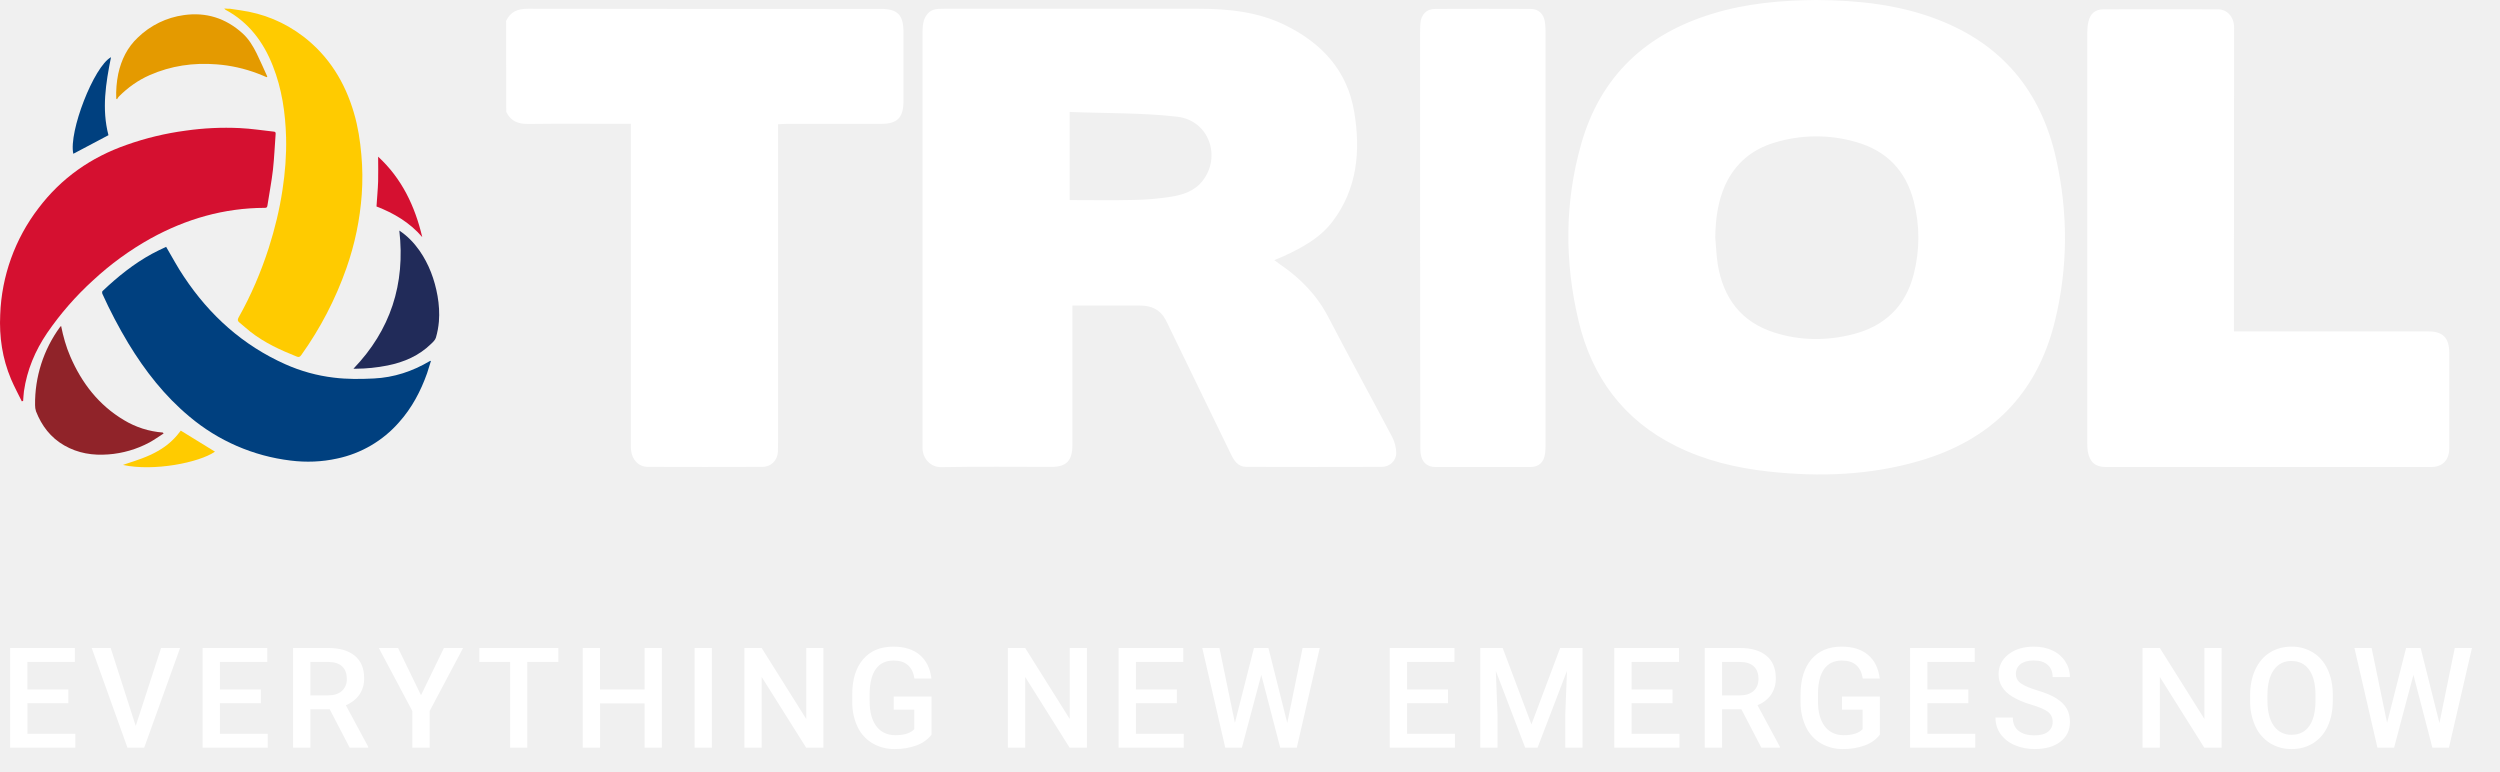
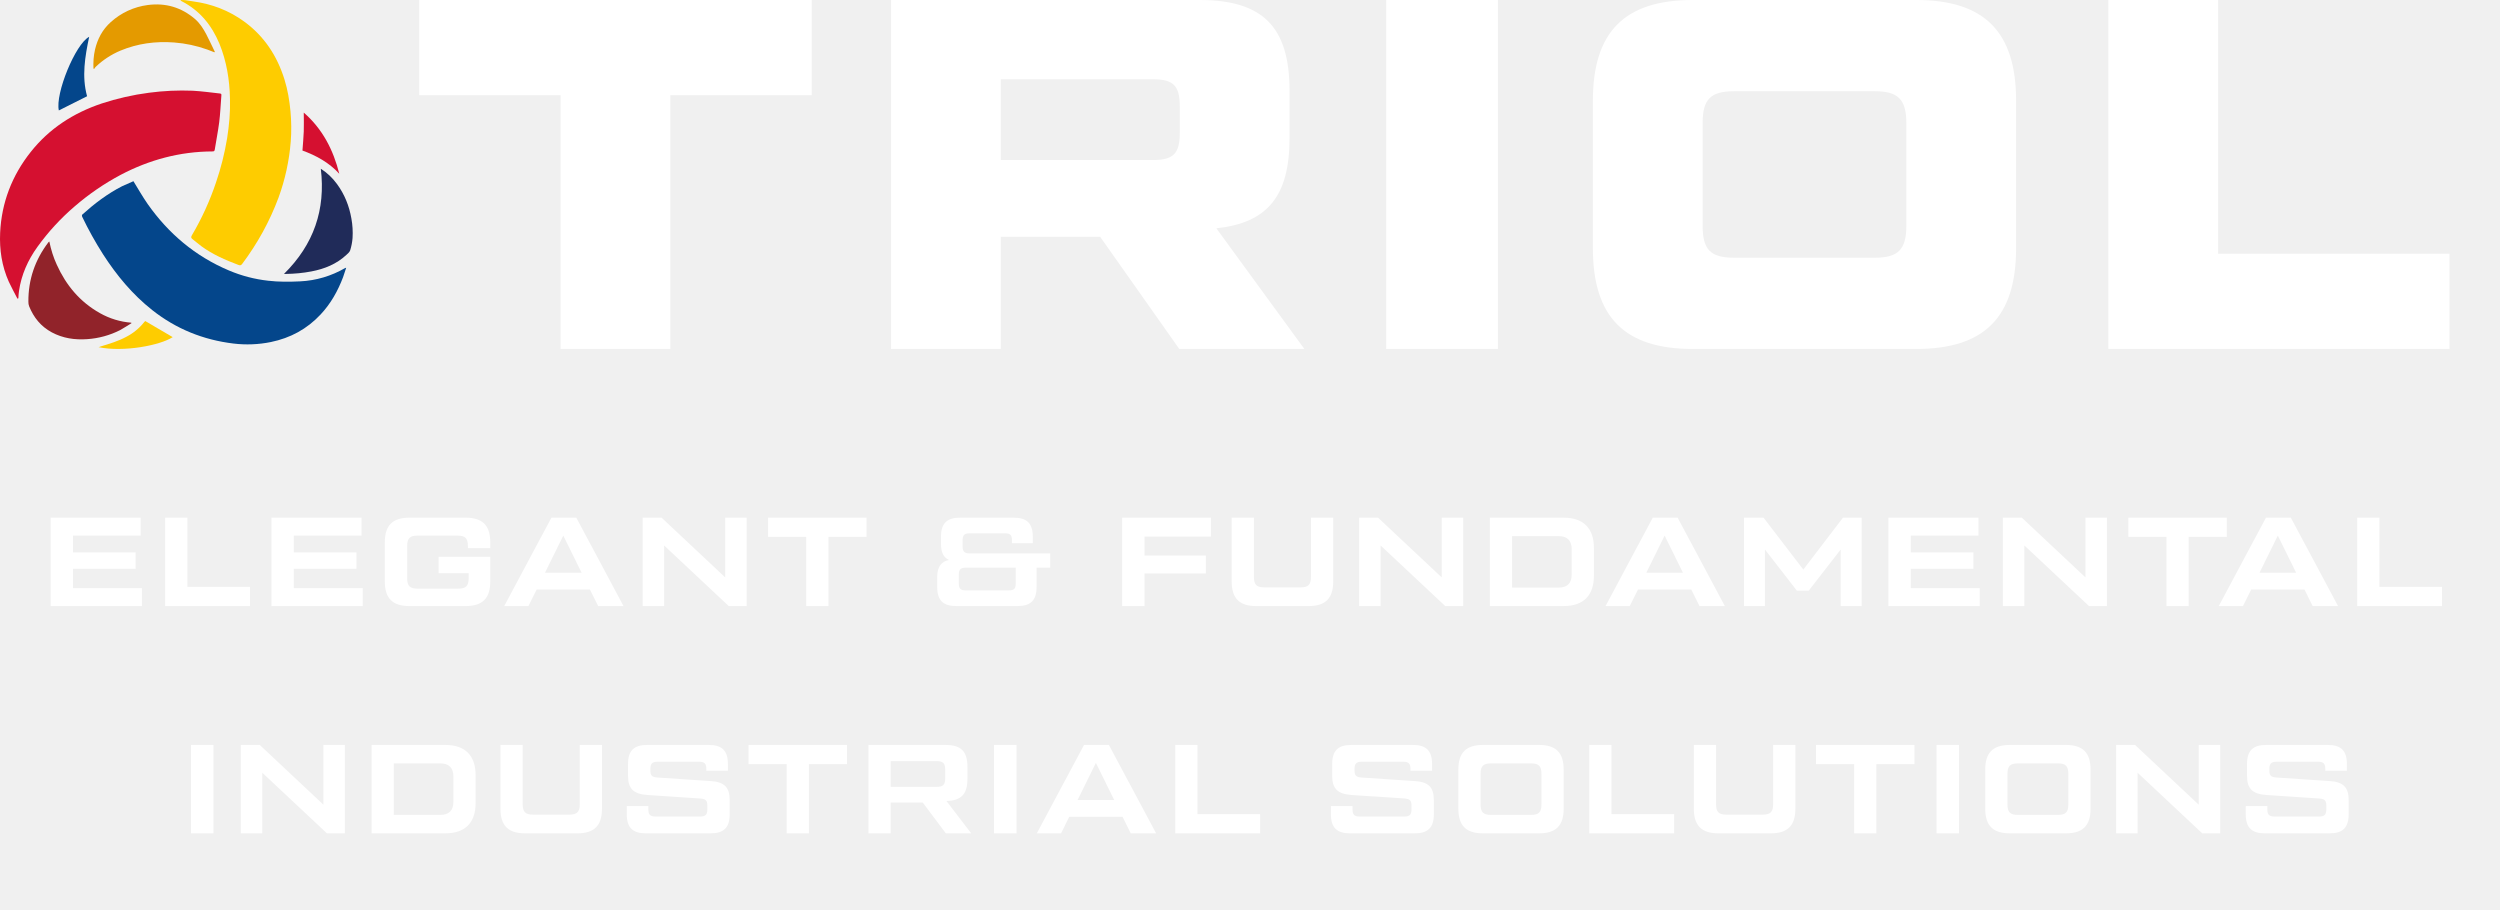
- <svg xmlns="http://www.w3.org/2000/svg" width="107" height="33" viewBox="0 0 107 33" fill="none">
-   <path d="M21.661.897c.19-.399.494-.522.925-.522 5.036.012 10.071.006 15.113.006.723 0 .97.258.97 1.002v2.934c0 .72-.258.984-.959.984h-4.025c-.12 0-.235.011-.385.017v13.61c0 .135 0 .27-.005.404-.023.381-.293.65-.666.65-1.637.006-3.273.006-4.904 0-.385 0-.678-.298-.718-.726-.011-.1-.006-.205-.006-.31V5.3h-.356c-1.343 0-2.687-.012-4.025.005-.436.006-.758-.11-.953-.52-.006-1.295-.006-2.595-.006-3.89zM77.72 0c1.803.012 3.537.193 5.202.832 2.739 1.048 4.427 3.045 5.076 5.944.522 2.33.517 4.667-.052 6.986-.775 3.151-2.779 5.084-5.788 5.962-2.118.62-4.283.697-6.465.457-1.378-.152-2.716-.469-3.962-1.09-2.228-1.106-3.594-2.933-4.169-5.358-.603-2.53-.597-5.077.115-7.578.833-2.922 2.796-4.714 5.627-5.57C74.746.142 76.244.013 77.72 0zm-4.307 10.16c.035.381.046.762.104 1.137.235 1.464 1.01 2.483 2.417 2.934 1.114.357 2.262.363 3.394.07 1.332-.345 2.227-1.183 2.578-2.56a6.228 6.228 0 000-3.132c-.34-1.318-1.172-2.161-2.464-2.53a6.116 6.116 0 00-3.508.03c-.947.286-1.67.883-2.096 1.815-.316.696-.413 1.458-.425 2.237zm-18.873.973c.115.083.19.141.27.2.861.585 1.562 1.312 2.05 2.254.89 1.71 1.82 3.403 2.721 5.107.11.205.178.463.178.691 0 .34-.281.592-.608.597-1.935.006-3.876.006-5.811 0-.35 0-.523-.263-.66-.55-.867-1.792-1.74-3.584-2.607-5.37-.063-.13-.12-.258-.19-.387-.235-.433-.614-.597-1.08-.597h-2.905v5.985c0 .65-.258.92-.89.92-1.573 0-3.146-.018-4.725.011-.465.006-.781-.375-.798-.779V1.365c0-.164.011-.334.057-.486.098-.293.293-.486.62-.498.092-.006.184-.006.27-.006h10.87c1.286 0 2.555.13 3.732.715 1.544.767 2.635 1.933 2.928 3.707.276 1.663.132 3.285-.93 4.685-.54.709-1.303 1.119-2.09 1.482-.115.052-.236.1-.402.17zm-8.757-6.342v3.772c.936 0 1.855.017 2.768-.006a11.63 11.63 0 001.562-.135c.51-.082 1.01-.24 1.35-.673.826-1.043.28-2.595-1.075-2.753-1.515-.176-3.054-.14-4.605-.205zm49.829 9.393h8.32c.626 0 .896.276.896.92v4.076c0 .51-.282.808-.776.808H90.128c-.448 0-.683-.205-.77-.656a2.204 2.204 0 01-.022-.34V1.395c0-.152.011-.31.046-.456.08-.352.281-.533.637-.54 1.637-.005 3.267-.005 4.904 0 .39 0 .672.305.695.71.005.081 0 .163 0 .245 0 4.147-.006 8.299-.006 12.445v.386zM60.78 10.167V1.43c0-.146 0-.287.012-.433.035-.375.259-.615.626-.615 1.361-.006 2.722-.006 4.088 0 .356 0 .575.223.62.586.018.134.023.27.023.398v17.627c0 .147 0 .287-.023.434-.051.369-.27.562-.631.562H61.44c-.367 0-.597-.217-.637-.591-.018-.14-.012-.287-.012-.434-.011-2.934-.011-5.862-.011-8.796z" fill="#fff" />
-   <path d="M9.85.375c.144.024.293.047.437.065.993.14 1.894.51 2.698 1.124 1.091.838 1.78 1.956 2.165 3.274.172.585.264 1.183.316 1.786.052.568.057 1.136.017 1.698a12.063 12.063 0 01-.655 3.151 14.859 14.859 0 01-1.934 3.725c-.064.087-.11.1-.207.058-.69-.275-1.361-.585-1.958-1.048-.167-.129-.316-.275-.482-.404-.08-.065-.087-.123-.035-.217.534-.949.959-1.944 1.292-2.98.258-.809.46-1.635.586-2.478.114-.738.172-1.487.155-2.237-.029-1.054-.178-2.09-.569-3.075C11.27 1.781 10.631.943 9.65.417 9.626.404 9.615.38 9.598.363c.092.011.172.011.252.011z" fill="#FFCB00" />
-   <path d="M7.111 10.565c.259.439.488.878.764 1.282 1.102 1.658 2.526 2.934 4.335 3.742a7.136 7.136 0 002.079.574c.568.07 1.136.065 1.71.036.862-.041 1.654-.305 2.395-.744.012-.006.023-.006.052-.012-.058.188-.11.363-.167.533-.275.773-.654 1.488-1.2 2.097a4.84 4.84 0 01-2.647 1.552c-.66.146-1.326.17-1.992.087a8.239 8.239 0 01-4.33-1.88c-1.062-.884-1.9-1.956-2.618-3.139a20.678 20.678 0 01-1.114-2.125c-.011-.03-.011-.094.012-.112.648-.614 1.337-1.17 2.124-1.598.19-.106.402-.2.597-.293z" fill="#00407F" />
-   <path d="M.933 17.177c-.155-.317-.322-.627-.46-.95-.373-.884-.51-1.809-.464-2.763a7.96 7.96 0 011.636-4.55c.982-1.3 2.25-2.18 3.767-2.712a12.486 12.486 0 012.532-.61 12.25 12.25 0 012.32-.11c.488.023.97.099 1.458.152.069.006.08.04.075.105-.04.51-.058 1.02-.115 1.529-.058.51-.16 1.019-.236 1.528-.011.088-.046.1-.12.1-1.74.005-3.36.474-4.88 1.311a12.754 12.754 0 00-2.458 1.787 12.95 12.95 0 00-1.976 2.266c-.51.755-.855 1.575-.987 2.483-.017.135-.023.275-.035.416-.028.006-.04.012-.057.018z" fill="#D51030" />
-   <path d="M7.002 18.553c-.201.128-.396.269-.609.386a4.415 4.415 0 01-1.757.51c-.666.052-1.297-.047-1.889-.387-.58-.334-.964-.837-1.206-1.458a.826.826 0 01-.04-.27 5.54 5.54 0 011.068-3.338l.046-.046c.092.456.213.89.39 1.3.494 1.148 1.224 2.09 2.297 2.729a3.75 3.75 0 001.665.533c.018.017.03.029.035.04z" fill="#902329" />
-   <path d="M4.975 4.223a4.455 4.455 0 01.086-1.065c.132-.604.39-1.13.839-1.552a3.514 3.514 0 011.97-.96c.958-.135 1.796.134 2.514.784.264.24.448.545.603.86.16.323.304.663.454.99-.012.006-.018.018-.03.024-.125-.053-.252-.111-.384-.158a6.267 6.267 0 00-1.757-.392c-.993-.077-1.946.058-2.865.462-.494.217-.93.527-1.315.914a.54.54 0 00-.08.117c-.012-.006-.023-.018-.035-.024z" fill="#E49A00" />
-   <path d="M17.09 9.868c.345.228.627.521.862.855.408.585.65 1.241.775 1.944.064.363.087.732.058 1.095a3.51 3.51 0 01-.127.685c-.028.1-.12.188-.2.264-.523.515-1.166.79-1.867.931a7.163 7.163 0 01-1.366.14h-.098c1.585-1.65 2.228-3.624 1.964-5.914z" fill="#212B59" />
-   <path d="M4.642 5.786l-1.504.796c-.207-.937.878-3.736 1.613-4.134-.224 1.112-.402 2.22-.109 3.338z" fill="#00407F" />
-   <path d="M16.114 8.837c.023-.375.058-.72.07-1.072.01-.345 0-.69 0-1.06 1.01.931 1.573 2.109 1.889 3.444-.54-.633-1.23-1.03-1.959-1.312z" fill="#D51030" />
-   <path d="M7.737 18.43c.5.31.982.603 1.464.901-.677.469-2.618.855-3.939.569.058-.024.092-.036.132-.047.465-.153.93-.299 1.355-.545.374-.21.69-.48.948-.826.017-.023.04-.046.04-.052z" fill="#FFCB00" />
-   <path d="M2.927 30.096H1.175v1.312h2.048V32H.433v-4.266h2.77v.598H1.174v1.178h1.752v.586zm2.882.975l1.084-3.337h.815L6.172 32h-.717l-1.53-4.266h.812l1.072 3.337zm5.355-.975H9.412v1.312h2.048V32H8.67v-4.266h2.77v.598H9.412v1.178h1.752v.586zm2.947.26h-.826V32h-.742v-4.266h1.5c.493 0 .873.11 1.14.331.268.221.402.54.402.958a1.2 1.2 0 01-.209.718 1.308 1.308 0 01-.574.443l.958 1.778V32h-.794l-.855-1.644zm-.826-.594h.761c.25 0 .446-.063.586-.188a.662.662 0 00.211-.518c0-.229-.065-.406-.196-.53-.129-.126-.322-.19-.58-.194h-.782v1.43zm4.734-.006L19 27.734h.82l-1.43 2.696V32h-.743v-1.57l-1.433-2.696h.823l.982 2.022zm5.879-1.424h-1.33V32h-.735v-3.668h-1.319v-.598h3.384v.598zM28.328 32h-.739v-1.895h-1.907V32h-.741v-4.266h.74v1.776h1.908v-1.776h.738V32zm2.14 0h-.738v-4.266h.738V32zm4.775 0h-.74L32.6 28.974V32h-.741v-4.266h.74l1.908 3.038v-3.038h.735V32zm4.626-.554a1.417 1.417 0 01-.642.457 2.618 2.618 0 01-.931.156 1.83 1.83 0 01-.95-.244 1.63 1.63 0 01-.638-.694 2.46 2.46 0 01-.232-1.057v-.334c0-.645.154-1.148.463-1.51.309-.363.74-.544 1.292-.544.475 0 .852.117 1.131.351.28.235.447.573.504 1.014h-.727c-.082-.514-.38-.77-.893-.77-.332 0-.585.12-.759.36-.172.238-.26.589-.267 1.052v.328c0 .46.097.82.29 1.075.196.254.466.38.812.38.379 0 .648-.085.808-.257v-.835h-.878v-.563h1.617v1.635zM46.52 32h-.741l-1.901-3.026V32h-.742v-4.266h.742l1.907 3.038v-3.038h.735V32zm3.85-1.904h-1.753v1.312h2.048V32h-2.789v-4.266h2.769v.598h-2.028v1.178h1.752v.586zm4.724.85l.657-3.212h.735L55.503 32h-.71l-.81-3.114-.83 3.114h-.712l-.984-4.266h.735l.662 3.205.815-3.205h.62l.806 3.211zm6.881-.85h-1.752v1.312h2.048V32h-2.789v-4.266h2.769v.598h-2.028v1.178h1.752v.586zm2.34-2.362l1.231 3.27 1.228-3.27h.958V32h-.739v-1.406l.074-1.881L65.808 32h-.53l-1.257-3.284.073 1.878V32h-.738v-4.266h.96zm7.269 2.362h-1.752v1.312h2.048V32h-2.79v-4.266h2.77v.598h-2.028v1.178h1.752v.586zm2.947.26h-.827V32h-.74v-4.266h1.5c.491 0 .871.11 1.139.331.267.221.401.54.401.958a1.2 1.2 0 01-.208.718 1.308 1.308 0 01-.574.443l.958 1.778V32h-.794l-.855-1.644zm-.827-.594h.762c.25 0 .445-.063.586-.188.14-.127.211-.3.211-.518 0-.229-.065-.406-.196-.53-.13-.126-.322-.19-.58-.194h-.783v1.43zm6.753 1.684a1.417 1.417 0 01-.642.457 2.618 2.618 0 01-.931.156 1.83 1.83 0 01-.95-.244 1.63 1.63 0 01-.638-.694 2.458 2.458 0 01-.232-1.057v-.334c0-.645.155-1.148.463-1.51.309-.363.74-.544 1.292-.544.475 0 .852.117 1.131.351.28.235.447.573.504 1.014h-.727c-.082-.514-.38-.77-.893-.77-.332 0-.585.12-.759.36-.172.238-.26.589-.266 1.052v.328c0 .46.096.82.29 1.075.195.254.465.38.811.38.379 0 .648-.085.809-.257v-.835h-.88v-.563h1.618v1.635zm3.788-1.35h-1.752v1.312h2.047V32h-2.789v-4.266h2.769v.598h-2.027v1.178h1.752v.586zm3.608.805a.514.514 0 00-.199-.433c-.13-.102-.368-.204-.712-.308a3.449 3.449 0 01-.82-.346c-.389-.244-.583-.562-.583-.955 0-.343.14-.627.419-.85.281-.222.645-.333 1.093-.333.297 0 .561.055.794.164a1.3 1.3 0 01.547.469c.133.2.2.424.2.67h-.739c0-.222-.07-.396-.21-.521-.14-.127-.338-.19-.598-.19-.242 0-.43.051-.566.155a.518.518 0 00-.199.433.47.47 0 00.217.393c.144.104.383.205.715.305.332.097.598.21.8.337.2.125.348.27.442.433.094.162.14.353.14.571 0 .356-.136.64-.41.85-.271.21-.64.314-1.107.314a2.11 2.11 0 01-.853-.17 1.453 1.453 0 01-.603-.475 1.185 1.185 0 01-.214-.703h.741c0 .242.08.43.24.562.16.133.39.2.689.2.258 0 .451-.052.58-.156a.508.508 0 00.196-.416zM95.084 32h-.741l-1.902-3.026V32h-.74v-4.266h.74l1.908 3.038v-3.038h.735V32zm4.76-2.021c0 .418-.072.785-.217 1.101a1.646 1.646 0 01-.62.727 1.704 1.704 0 01-.927.252 1.72 1.72 0 01-.925-.252 1.686 1.686 0 01-.627-.724 2.548 2.548 0 01-.223-1.081v-.24c0-.416.073-.784.22-1.102.148-.318.356-.561.624-.73.27-.17.578-.254.926-.254a1.7 1.7 0 01.922.252c.27.166.478.406.625.72.146.313.22.677.222 1.093v.238zm-.741-.223c0-.473-.09-.835-.27-1.087-.177-.252-.43-.378-.758-.378a.877.877 0 00-.753.378c-.18.25-.272.604-.276 1.063v.247c0 .468.091.83.273 1.086a.886.886 0 00.761.384c.329 0 .58-.125.756-.375.178-.25.267-.615.267-1.096v-.222zm5.305 1.19l.656-3.212h.736L104.815 32h-.709l-.811-3.114-.829 3.114h-.712l-.984-4.266h.735l.662 3.205.814-3.205h.622l.805 3.211z" fill="#fff" />
+ <svg xmlns="http://www.w3.org/2000/svg" width="198" height="72" viewBox="0 0 198 72" fill="none">
+   <path d="M5.782 45.05h4.96v-1.3h-4.96v-1.33h5.36V41h-7.13v7h7.23v-1.42h-5.46v-1.53zM14.84 41h-1.76v7h6.72v-1.52h-4.96V41zm8.431 4.05h4.96v-1.3h-4.96v-1.33h5.36V41H21.5v7h7.23v-1.42h-5.46v-1.53zm7.207 1.01c0 1.33.62 1.94 1.94 1.94h4.47c1.32 0 1.94-.61 1.94-1.94V44.1h-4.09v1.3h2.38v.4c0 .6-.21.82-.82.82h-3.23c-.61 0-.82-.22-.82-.82v-2.56c0-.6.21-.82.82-.82h3.17c.61 0 .82.22.82.82v.17h1.77v-.47c0-1.33-.62-1.94-1.94-1.94h-4.47c-1.32 0-1.94.61-1.94 1.94v3.12zM49.383 48l-3.74-7h-1.97l-3.74 7h1.92l.65-1.31h4.22l.65 1.31h2.01zm-4.77-5.58l1.45 2.94h-2.9l1.45-2.94zm12.824 3.31L52.397 41h-1.5v7h1.7v-4.8l5.12 4.8h1.42v-7h-1.7v4.73zM60.832 41v1.52h3.02V48h1.76v-5.48h3.02V41h-7.8zm15.965 2.83c-.41 0-.56-.15-.56-.56v-.47c0-.43.15-.56.56-.56h2.79c.43 0 .56.13.56.56v.22h1.65v-.52c0-1.04-.47-1.5-1.5-1.5h-4.27c-1.03 0-1.5.46-1.5 1.5v.6c0 .65.21 1.06.63 1.25-.62.12-.93.57-.93 1.34v.81c0 1.04.47 1.5 1.5 1.5h4.87c1.03 0 1.5-.46 1.5-1.5v-1.54h1.08v-1.13h-6.38zm3.65 2.37c0 .43-.13.56-.56.56h-3.39c-.41 0-.56-.13-.56-.56v-.68c0-.43.15-.56.56-.56h3.95v1.24zM95.905 41h-7.03v7h1.77v-2.58h4.86V44h-4.86v-1.5h5.26V41zm7.745 7c1.32 0 1.94-.61 1.94-1.94V41h-1.76v4.7c0 .6-.22.82-.82.82h-2.88c-.61 0-.82-.22-.82-.82V41h-1.76v5.06c0 1.33.62 1.94 1.94 1.94h4.16zm10.533-2.27l-5.04-4.73h-1.5v7h1.7v-4.8l5.12 4.8h1.42v-7h-1.7v4.73zm9.655 2.27c1.56 0 2.4-.83 2.4-2.4v-2.2c0-1.57-.84-2.4-2.4-2.4h-5.84v7h5.84zm-4.08-5.54h3.68c.69 0 1.04.35 1.04 1.04v2c0 .69-.35 1.04-1.04 1.04h-3.68v-4.08zM136.609 48l-3.74-7h-1.97l-3.74 7h1.92l.65-1.31h4.22l.65 1.31h2.01zm-4.77-5.58l1.45 2.94h-2.9l1.45-2.94zm10.984 2.69l-3.15-4.11h-1.55v7h1.66v-4.48l2.53 3.26h.94l2.53-3.26V48h1.66v-7h-1.48l-3.14 4.11zm8.51-.06h4.96v-1.3h-4.96v-1.33h5.36V41h-7.13v7h7.23v-1.42h-5.46v-1.53zm13.836.68l-5.04-4.73h-1.5v7h1.7v-4.8l5.12 4.8h1.42v-7h-1.7v4.73zm3.396-4.73v1.52h3.02V48h1.76v-5.48h3.02V41h-7.8zm16.609 7l-3.74-7h-1.97l-3.74 7h1.92l.65-1.31h4.22l.65 1.31h2.01zm-4.77-5.58l1.45 2.94h-2.9l1.45-2.94zm8.044-1.42h-1.76v7h6.72v-1.52h-4.96V41zM15.126 66h1.78v-7h-1.78v7zm10.488-2.27L20.574 59h-1.5v7h1.7v-4.8l5.12 4.8h1.42v-7h-1.7v4.73zM35.269 66c1.56 0 2.4-.83 2.4-2.4v-2.2c0-1.57-.84-2.4-2.4-2.4h-5.84v7h5.84zm-4.08-5.54h3.68c.69 0 1.04.35 1.04 1.04v2c0 .69-.35 1.04-1.04 1.04h-3.68v-4.08zM45.737 66c1.32 0 1.94-.61 1.94-1.94V59h-1.76v4.7c0 .6-.22.82-.82.82h-2.88c-.61 0-.82-.22-.82-.82V59h-1.76v5.06c0 1.33.62 1.94 1.94 1.94h4.16zm3.903-1.5c0 1.04.47 1.5 1.5 1.5h5.15c1.03 0 1.5-.46 1.5-1.5v-1.14c0-1.03-.45-1.43-1.5-1.5l-4.22-.28c-.43-.03-.56-.15-.56-.56v-.13c0-.41.15-.56.56-.56h3.31c.41 0 .56.15.56.56v.15h1.71v-.54c0-1.04-.47-1.5-1.5-1.5h-4.91c-1.03 0-1.5.46-1.5 1.5v.96c0 1.01.45 1.42 1.5 1.5l4.22.28c.43.04.56.15.56.56v.31c0 .41-.15.56-.56.56h-3.55c-.41 0-.56-.15-.56-.56v-.27h-1.71v.66zm9.645-5.5v1.52h3.02V66h1.76v-5.48h3.02V59h-7.8zm15.676 4.44c1.16-.03 1.66-.54 1.66-1.74v-.96c0-1.24-.51-1.74-1.74-1.74h-6.1v7h1.76v-2.44h2.54L74.91 66h2.01l-1.96-2.56zm-.79-3.16c.53 0 .69.17.69.7v.64c0 .53-.16.7-.69.7h-3.63v-2.04h3.63zM78.727 66h1.78v-7h-1.78v7zm12.838 0l-3.74-7h-1.97l-3.74 7h1.92l.65-1.31h4.22l.65 1.31h2.01zm-4.77-5.58l1.45 2.94h-2.9l1.45-2.94zM94.84 59h-1.76v7h6.72v-1.52h-4.96V59zm10.57 5.5c0 1.04.47 1.5 1.5 1.5h5.15c1.03 0 1.5-.46 1.5-1.5v-1.14c0-1.03-.45-1.43-1.5-1.5l-4.22-.28c-.43-.03-.56-.15-.56-.56v-.13c0-.41.15-.56.56-.56h3.31c.41 0 .56.15.56.56v.15h1.71v-.54c0-1.04-.47-1.5-1.5-1.5h-4.91c-1.03 0-1.5.46-1.5 1.5v.96c0 1.01.45 1.42 1.5 1.5l4.22.28c.43.04.56.15.56.56v.31c0 .41-.15.56-.56.56h-3.55c-.41 0-.56-.15-.56-.56v-.27h-1.71v.66zm16.492 1.5c1.32 0 1.94-.61 1.94-1.94v-3.12c0-1.33-.62-1.94-1.94-1.94h-4.46c-1.32 0-1.94.61-1.94 1.94v3.12c0 1.33.62 1.94 1.94 1.94h4.46zm-3.82-1.46c-.6 0-.82-.22-.82-.82v-2.44c0-.6.22-.82.82-.82h3.18c.61 0 .82.22.82.82v2.44c0 .6-.21.82-.82.82h-3.18zM127.63 59h-1.76v7h6.72v-1.52h-4.96V59zm12.623 7c1.32 0 1.94-.61 1.94-1.94V59h-1.76v4.7c0 .6-.22.82-.82.82h-2.88c-.61 0-.82-.22-.82-.82V59h-1.76v5.06c0 1.33.62 1.94 1.94 1.94h4.16zm3.574-7v1.52h3.02V66h1.76v-5.48h3.02V59h-7.8zm9.546 7h1.78v-7h-1.78v7zm10.258 0c1.32 0 1.94-.61 1.94-1.94v-3.12c0-1.33-.62-1.94-1.94-1.94h-4.46c-1.32 0-1.94.61-1.94 1.94v3.12c0 1.33.62 1.94 1.94 1.94h4.46zm-3.82-1.46c-.6 0-.82-.22-.82-.82v-2.44c0-.6.22-.82.82-.82h3.18c.61 0 .82.22.82.82v2.44c0 .6-.21.82-.82.82h-3.18zm14.327-.81l-5.04-4.73h-1.5v7h1.7v-4.8l5.12 4.8h1.42v-7h-1.7v4.73zm3.726.77c0 1.04.47 1.5 1.5 1.5h5.15c1.03 0 1.5-.46 1.5-1.5v-1.14c0-1.03-.45-1.43-1.5-1.5l-4.22-.28c-.43-.03-.56-.15-.56-.56v-.13c0-.41.15-.56.56-.56h3.31c.41 0 .56.15.56.56v.15h1.71v-.54c0-1.04-.47-1.5-1.5-1.5h-4.91c-1.03 0-1.5.46-1.5 1.5v.96c0 1.01.45 1.42 1.5 1.5l4.22.28c.43.04.56.15.56.56v.31c0 .41-.15.56-.56.56h-3.55c-.41 0-.56-.15-.56-.56v-.27h-1.71v.66zM33.2 0v7.541h11.198v20.097h8.694V7.54H64.29V0H33.199zm63.136 18.083c4.033-.434 5.795-2.527 5.795-7.146V7.186c0-5.054-2.114-7.186-7.127-7.186H70.57v27.638h8.693v-8.884h7.87l6.266 8.884h9.907l-6.97-9.555zM91.324 6.278c1.605 0 2.114.513 2.114 2.132v2.132c0 1.619-.509 2.132-2.114 2.132h-12.06V6.278h12.06zm18.461 21.36h8.85V0h-8.85v27.638zm41.981 0c5.364 0 7.909-2.488 7.909-7.976V7.975c0-5.488-2.545-7.975-7.909-7.975h-17.7c-5.365 0-7.91 2.487-7.91 7.975v11.687c0 5.488 2.545 7.976 7.91 7.976h17.7zm-14.411-7.226c-1.879 0-2.506-.631-2.506-2.526V9.752c0-1.895.627-2.527 2.506-2.527h11.121c1.841 0 2.506.632 2.506 2.527v8.133c0 1.896-.665 2.527-2.506 2.527h-11.121zM175.674 0h-8.693v27.638H194v-7.542h-18.326V0z" fill="#fff" />
+   <path d="M14.647.01c.217.03.433.07.65.1 1.474.199 2.824.716 4.02 1.582 1.618 1.174 2.638 2.747 3.215 4.608.258.826.392 1.662.475 2.517.072.797.082 1.593.02 2.399a16.783 16.783 0 01-.969 4.439c-.7 1.88-1.66 3.622-2.875 5.244-.093.12-.155.14-.31.08-1.03-.388-2.03-.826-2.917-1.473-.247-.18-.474-.388-.71-.567-.125-.09-.125-.17-.052-.299a21.878 21.878 0 001.917-4.2c.392-1.144.68-2.299.876-3.483.165-1.045.258-2.09.227-3.145-.031-1.502-.268-2.955-.835-4.349C16.77 2 15.822.826 14.359.08a.272.272 0 01-.072-.08c.123.01.237.01.36.01z" fill="#FECC00" />
+   <path d="M10.566 14.35c.381.618.731 1.235 1.133 1.812 1.64 2.329 3.752 4.13 6.443 5.264.99.418 2.02.687 3.092.807.845.1 1.69.09 2.546.05a7.798 7.798 0 003.556-1.056c.01-.01.03-.01.082-.02-.082.26-.165.508-.247.747-.412 1.085-.969 2.09-1.783 2.956-1.072 1.144-2.381 1.86-3.938 2.18a9.27 9.27 0 01-2.958.119c-2.402-.29-4.556-1.165-6.432-2.648-1.577-1.244-2.824-2.756-3.896-4.418a28.382 28.382 0 01-1.66-2.986c-.02-.04-.02-.13.01-.16.96-.865 1.99-1.651 3.155-2.248.299-.14.608-.269.897-.398z" fill="#04468B" />
+   <path d="M1.382 23.656c-.227-.448-.474-.886-.68-1.333-.557-1.244-.753-2.548-.691-3.892.113-2.378.928-4.518 2.433-6.409 1.453-1.83 3.35-3.065 5.596-3.821a20.356 20.356 0 013.763-.856 20.021 20.021 0 013.453-.16c.721.04 1.443.14 2.164.22.103.01.124.06.113.149-.061.716-.082 1.433-.175 2.15-.093.716-.237 1.433-.35 2.15-.02.119-.072.139-.186.139-2.587.01-4.999.666-7.256 1.85a19.804 19.804 0 00-3.66 2.508 18.283 18.283 0 00-2.937 3.195c-.763 1.055-1.278 2.22-1.463 3.493-.031.19-.042.388-.052.587a.512.512 0 00-.072.03z" fill="#D51030" />
+   <path d="M10.411 25.597c-.299.18-.587.378-.897.547a6.78 6.78 0 01-2.607.717c-.99.07-1.928-.07-2.804-.538-.866-.467-1.433-1.174-1.793-2.06a.943.943 0 01-.062-.378c-.01-1.741.525-3.304 1.587-4.697.01-.02.041-.03.072-.06.134.647.32 1.254.588 1.831.732 1.622 1.824 2.946 3.422 3.842a5.958 5.958 0 002.484.756c-.01.01 0 .02.01.04z" fill="#91232A" />
+   <path d="M7.401 5.424c-.02-.507.01-1.005.124-1.493.196-.845.588-1.592 1.247-2.179A5.389 5.389 0 0111.7.398c1.422-.189 2.67.19 3.741 1.105.392.339.66.766.897 1.214.237.458.453.926.68 1.394-.01.01-.03.02-.041.03-.186-.07-.381-.15-.567-.22a10.132 10.132 0 00-2.618-.557c-1.474-.11-2.896.08-4.257.647a6.478 6.478 0 00-1.958 1.284c-.052.05-.083.11-.124.169-.02-.02-.041-.03-.052-.04z" fill="#E49A00" />
+   <path d="M25.408 13.366c.505.318.928.726 1.278 1.204.608.826.97 1.741 1.144 2.736.093.508.124 1.025.093 1.543a4.44 4.44 0 01-.185.965c-.042.14-.176.26-.3.369-.772.726-1.73 1.114-2.772 1.313-.67.13-1.35.19-2.03.2h-.145c2.36-2.33 3.309-5.096 2.917-8.33z" fill="#202B59" />
+   <path d="M6.896 7.623C6.133 8 5.402 8.379 4.66 8.747c-.298-1.323 1.31-5.264 2.402-5.831-.33 1.572-.598 3.134-.165 4.707z" fill="#04468B" />
+   <path d="M23.955 11.922c.04-.527.082-1.015.103-1.512.02-.488 0-.976 0-1.493 1.505 1.314 2.34 2.966 2.814 4.847-.804-.886-1.825-1.443-2.917-1.841z" fill="#D51030" />
+   <path d="M11.504 25.427c.742.438 1.463.856 2.174 1.274-1.01.657-3.896 1.204-5.865.796.093-.03.145-.05.196-.07.69-.208 1.381-.417 2.02-.765a4.348 4.348 0 001.402-1.165c.031-.04.073-.07.073-.07z" fill="#FECC00" />
</svg>
